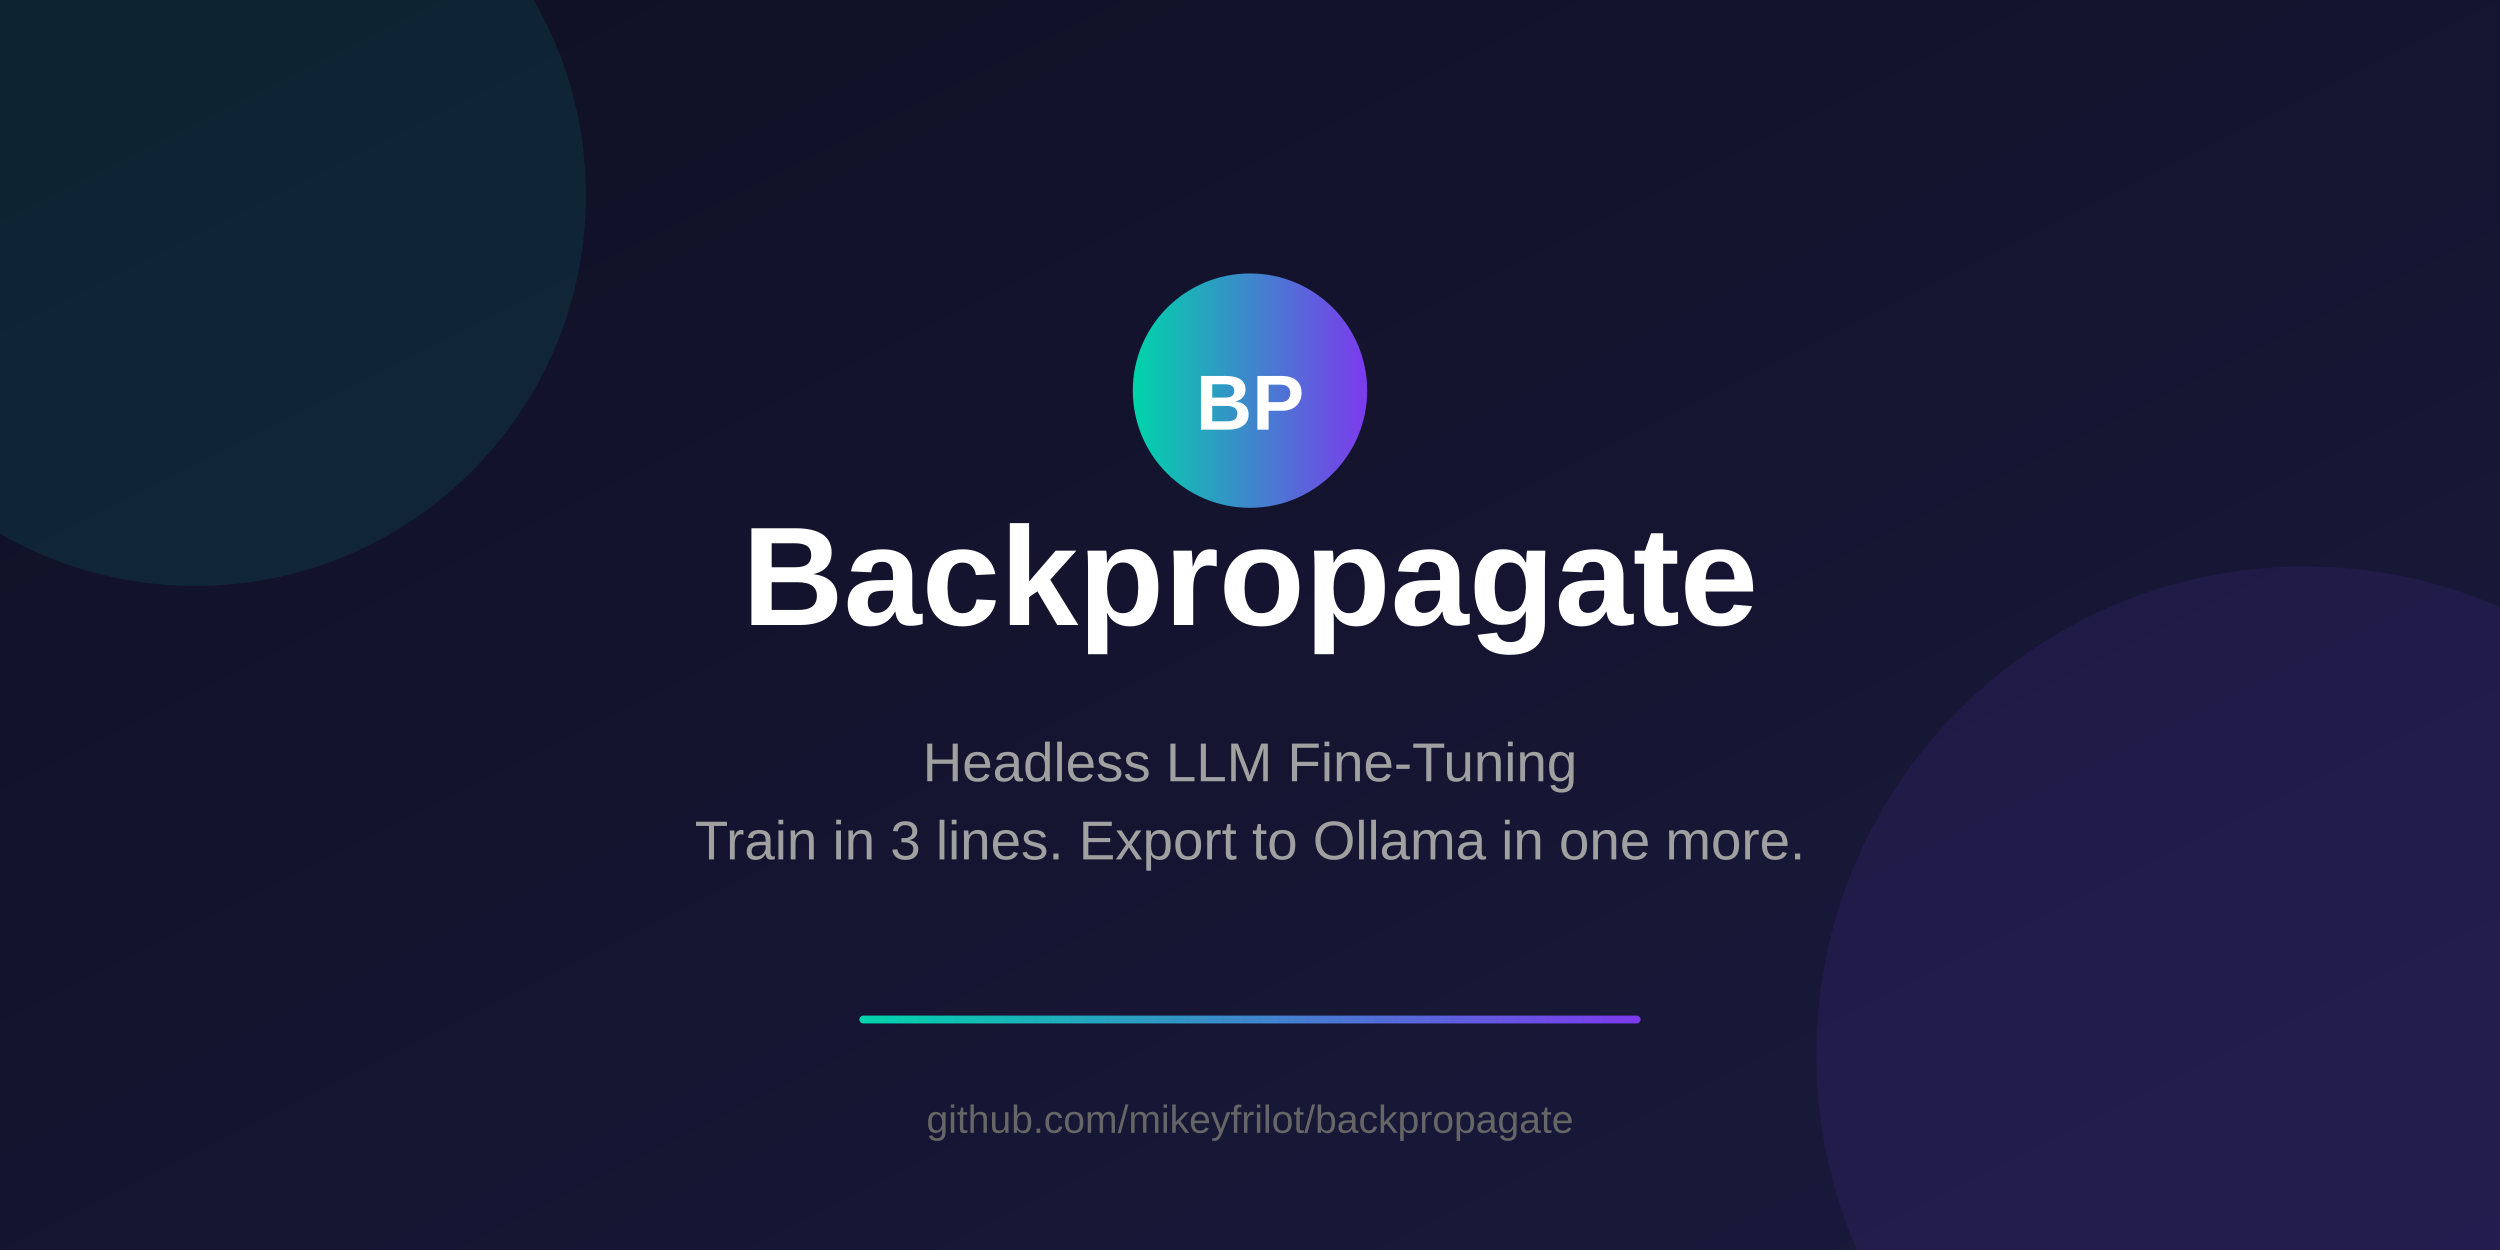
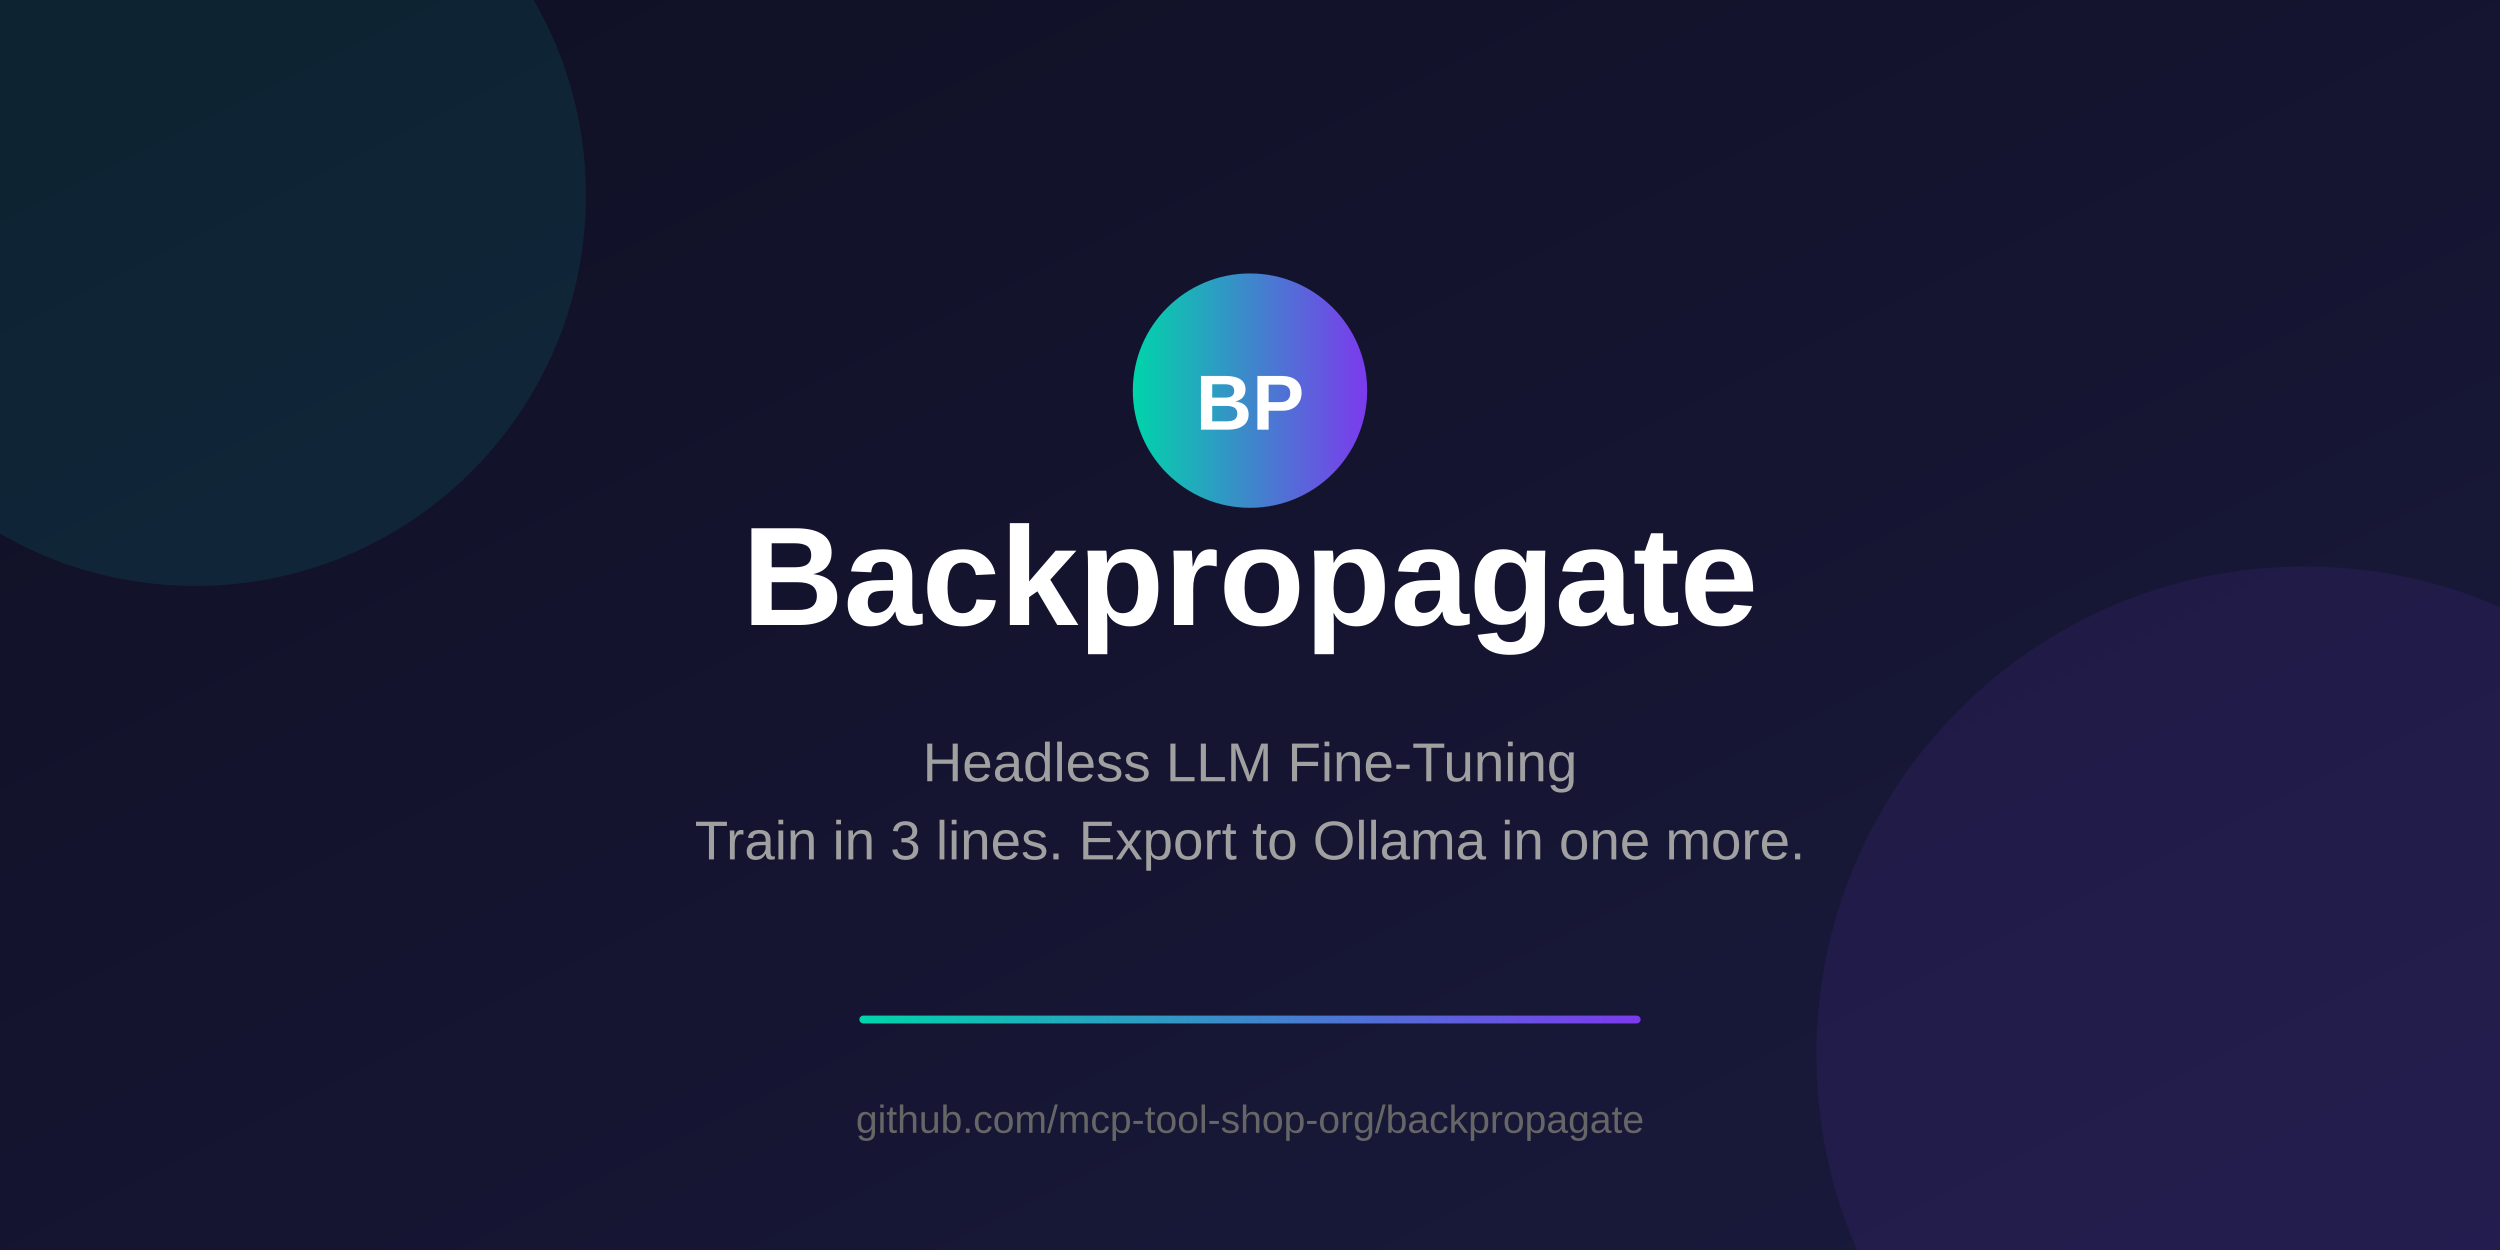
<svg xmlns="http://www.w3.org/2000/svg" width="1280" height="640">
  <defs>
    <linearGradient id="bg" x1="0%" y1="0%" x2="100%" y2="100%">
      <stop offset="0%" style="stop-color:#0f0f23" />
      <stop offset="100%" style="stop-color:#1a1a3e" />
    </linearGradient>
    <linearGradient id="accent" x1="0%" y1="0%" x2="100%" y2="0%">
      <stop offset="0%" style="stop-color:#00d4aa" />
      <stop offset="100%" style="stop-color:#7c3aed" />
    </linearGradient>
  </defs>
  <rect width="1280" height="640" fill="url(#bg)" />
  <circle cx="100" cy="100" r="200" fill="#00d4aa" opacity="0.1" />
  <circle cx="1180" cy="540" r="250" fill="#7c3aed" opacity="0.1" />
  <circle cx="640" cy="200" r="60" fill="url(#accent)" />
  <text x="640" y="220" font-family="Arial, sans-serif" font-size="40" fill="white" text-anchor="middle" font-weight="bold">BP</text>
  <text x="640" y="320" font-family="Arial, sans-serif" font-size="72" fill="white" text-anchor="middle" font-weight="bold">Backpropagate</text>
  <text x="640" y="400" font-family="Arial, sans-serif" font-size="28" fill="#a0a0a0" text-anchor="middle">Headless LLM Fine-Tuning</text>
  <text x="640" y="440" font-family="Arial, sans-serif" font-size="28" fill="#a0a0a0" text-anchor="middle">Train in 3 lines. Export to Ollama in one more.</text>
  <rect x="440" y="520" width="400" height="4" fill="url(#accent)" rx="2" />
-   <text x="640" y="580" font-family="Arial, sans-serif" font-size="20" fill="#666" text-anchor="middle">github.com/mikeyfrilot/backpropagate</text>
+   <text x="640" y="580" font-family="Arial, sans-serif" font-size="20" fill="#666" text-anchor="middle">github.com/mcp-tool-shop-org/backpropagate</text>
</svg>
